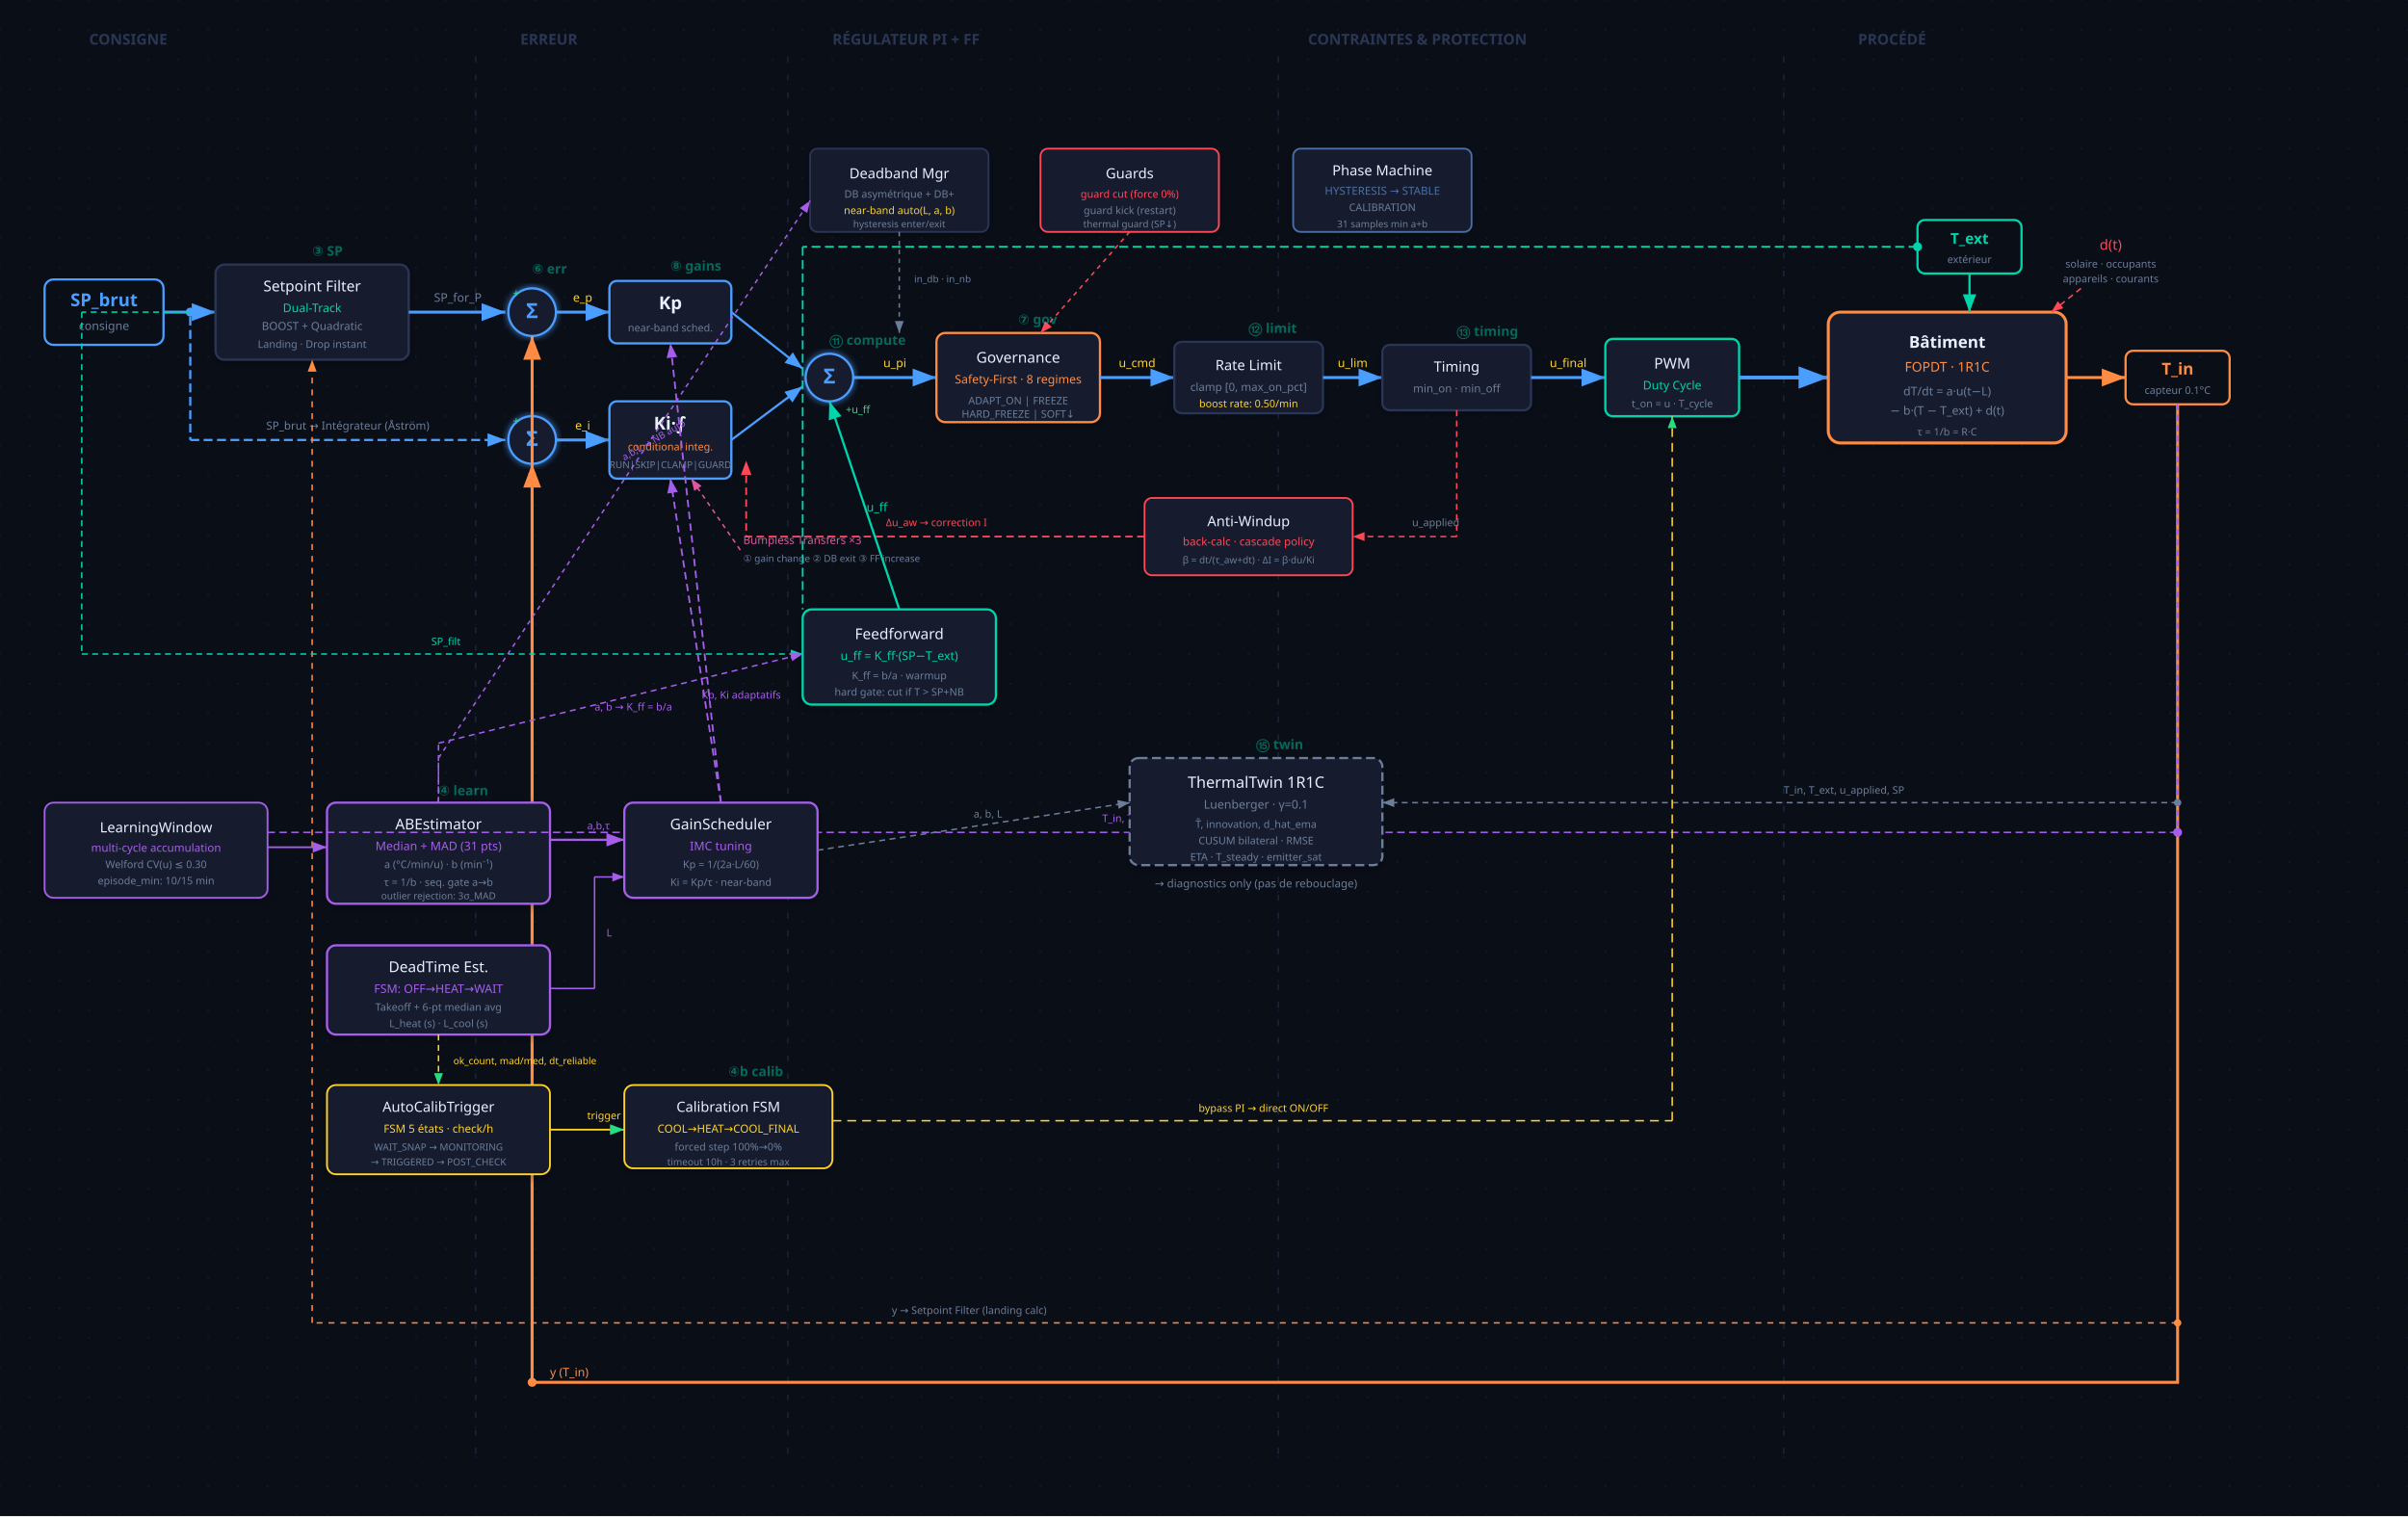
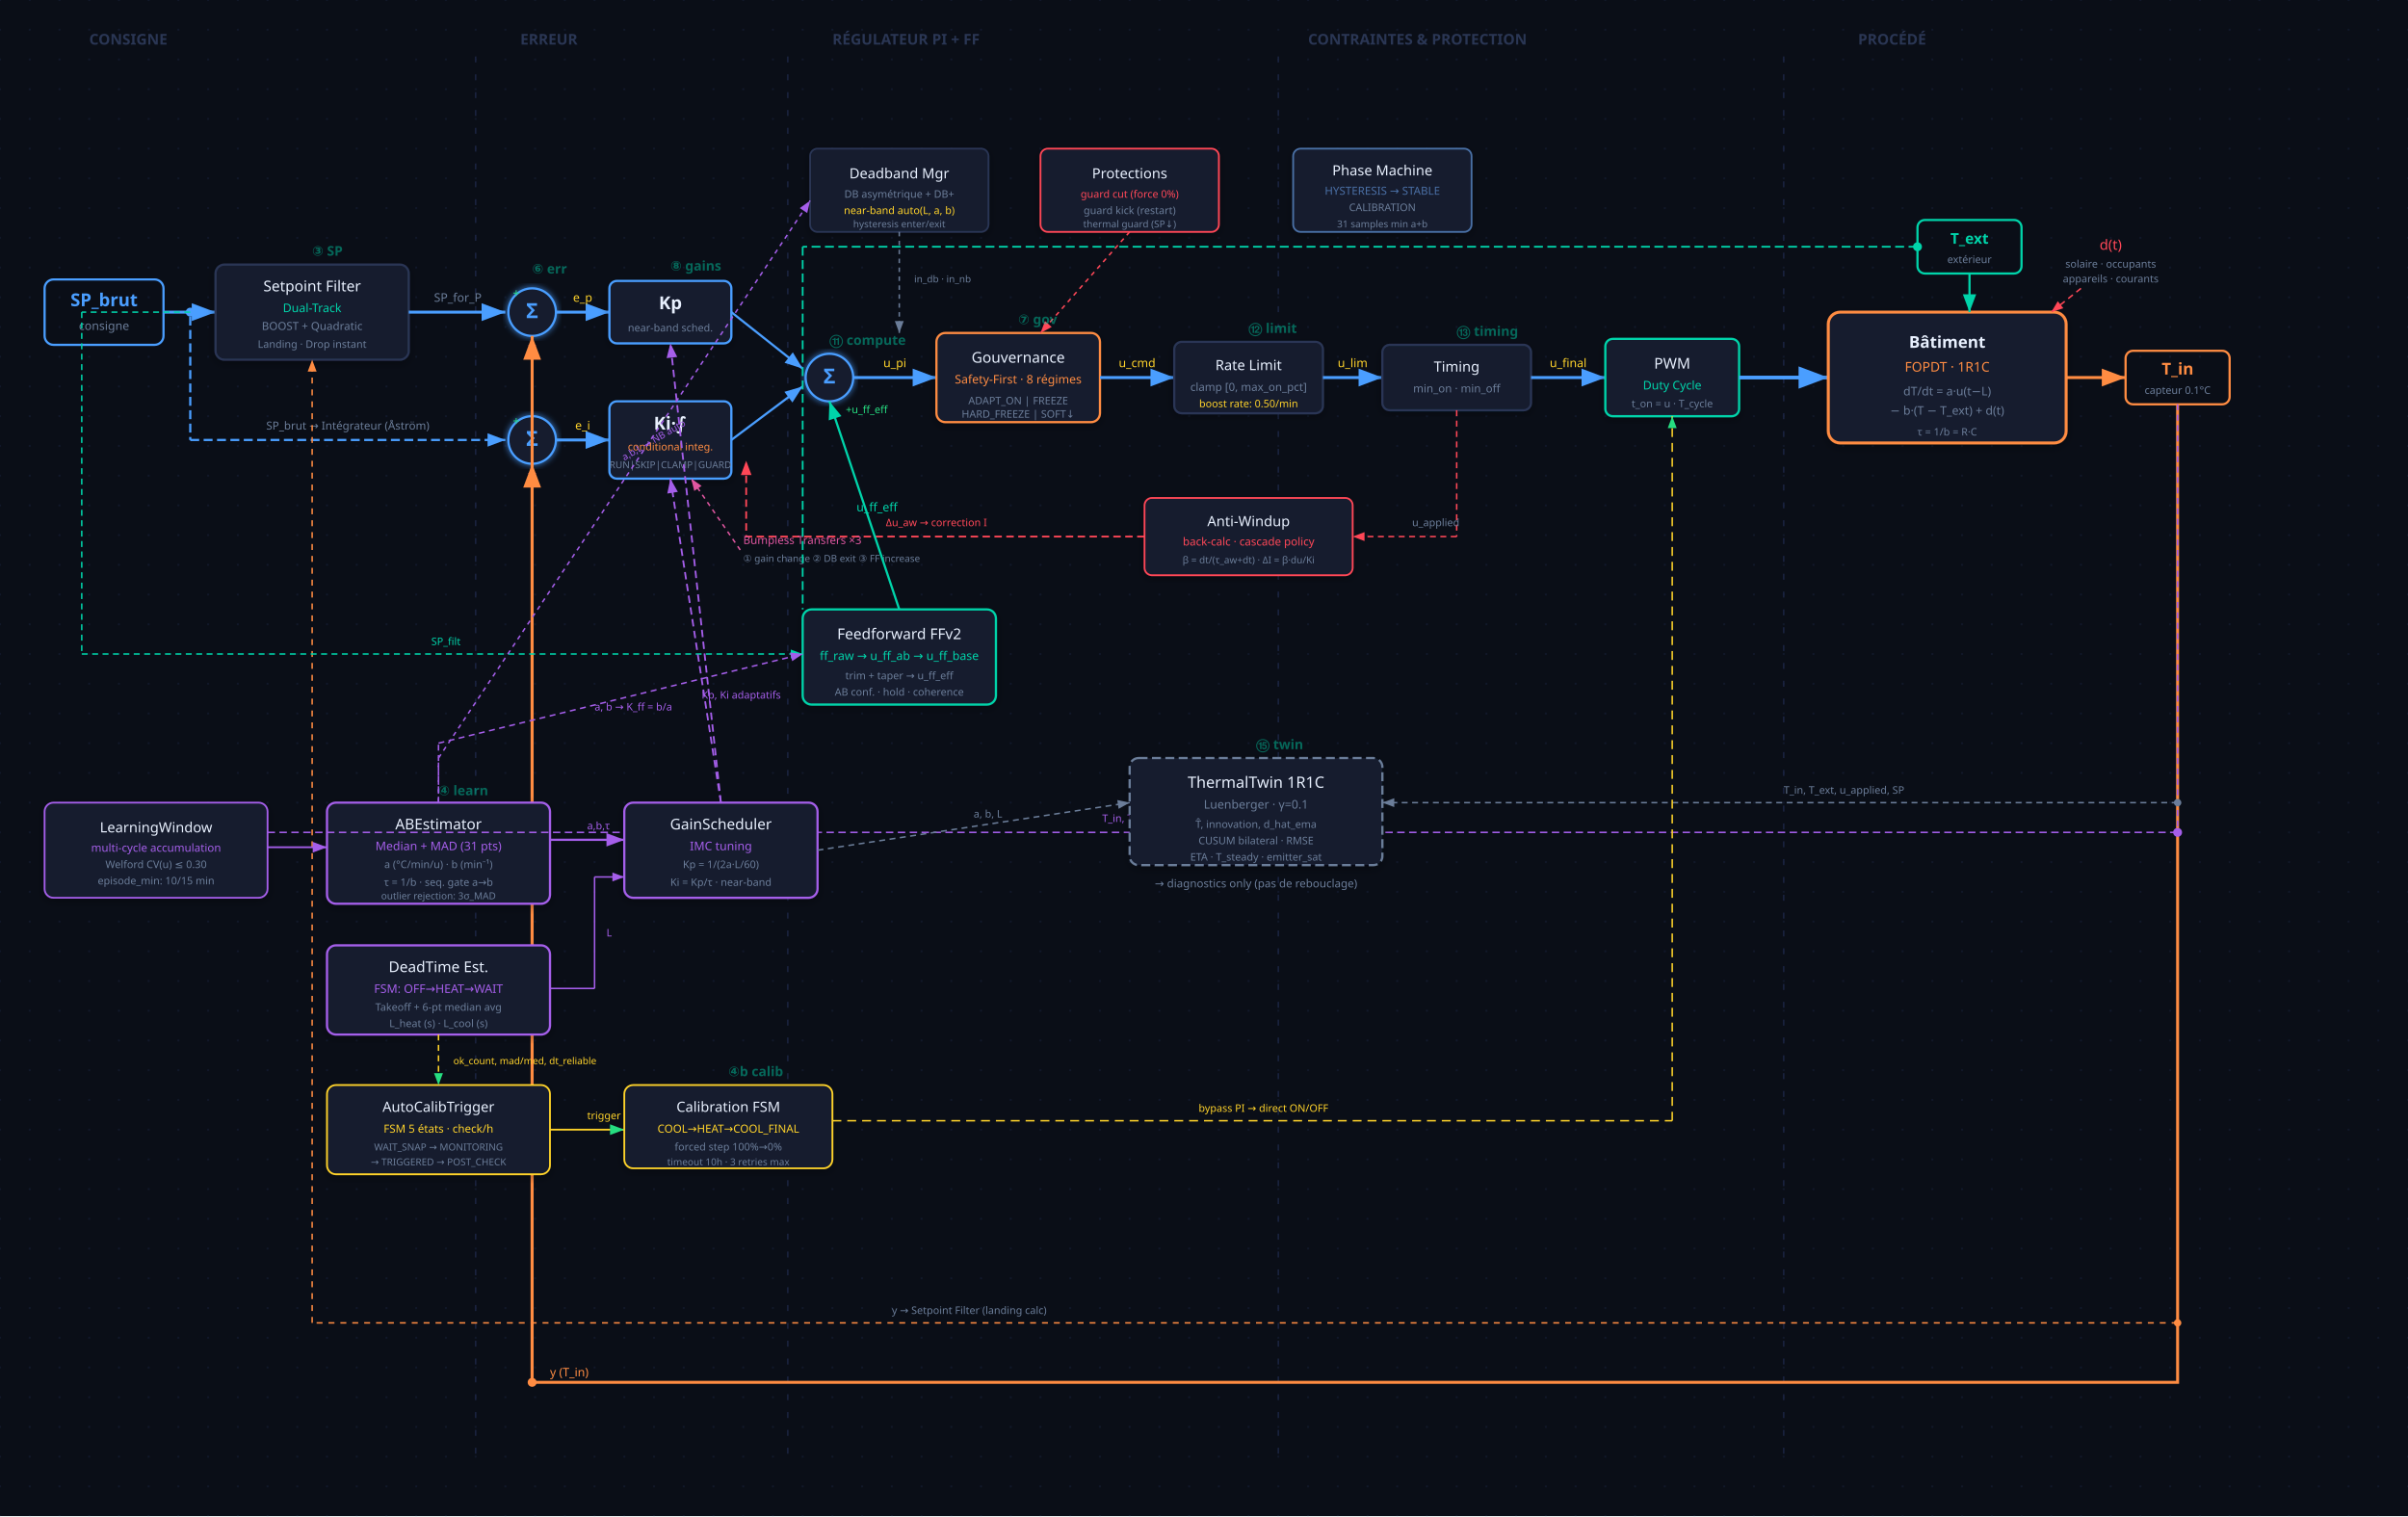
<svg xmlns="http://www.w3.org/2000/svg" viewBox="0 0 1620 1020" width="1620" height="1020">
  <defs>
    <marker id="arr-blue" markerWidth="8" markerHeight="6" refX="8" refY="3" orient="auto">
      <path d="M0,0 L8,3 L0,6 Z" fill="#4a9eff" />
    </marker>
    <marker id="arr-orange" markerWidth="8" markerHeight="6" refX="8" refY="3" orient="auto">
      <path d="M0,0 L8,3 L0,6 Z" fill="#ff8c42" />
    </marker>
    <marker id="arr-cyan" markerWidth="8" markerHeight="6" refX="8" refY="3" orient="auto">
      <path d="M0,0 L8,3 L0,6 Z" fill="#00d4aa" />
    </marker>
    <marker id="arr-purple" markerWidth="8" markerHeight="6" refX="8" refY="3" orient="auto">
      <path d="M0,0 L8,3 L0,6 Z" fill="#a55eea" />
    </marker>
    <marker id="arr-gray" markerWidth="8" markerHeight="6" refX="8" refY="3" orient="auto">
      <path d="M0,0 L8,3 L0,6 Z" fill="#6b7d99" />
    </marker>
    <marker id="arr-red" markerWidth="8" markerHeight="6" refX="8" refY="3" orient="auto">
      <path d="M0,0 L8,3 L0,6 Z" fill="#ff4757" />
    </marker>
    <marker id="arr-green" markerWidth="8" markerHeight="6" refX="8" refY="3" orient="auto">
      <path d="M0,0 L8,3 L0,6 Z" fill="#26de81" />
    </marker>
    <marker id="arr-pink" markerWidth="8" markerHeight="6" refX="8" refY="3" orient="auto">
      <path d="M0,0 L8,3 L0,6 Z" fill="#e056a0" />
    </marker>
    <pattern id="grid" width="20" height="20" patternUnits="userSpaceOnUse">
      <circle cx="0" cy="0" r=".5" fill="#1a2340" />
      <circle cx="20" cy="0" r=".5" fill="#1a2340" />
      <circle cx="0" cy="20" r=".5" fill="#1a2340" />
      <circle cx="20" cy="20" r=".5" fill="#1a2340" />
    </pattern>
    <filter id="bs">
      <feDropShadow dx="0" dy="2" stdDeviation="3" flood-color="#000" flood-opacity=".3" />
    </filter>
    <filter id="gl">
      <feGaussianBlur stdDeviation="2" result="b" />
      <feMerge>
        <feMergeNode in="b" />
        <feMergeNode in="SourceGraphic" />
      </feMerge>
    </filter>
  </defs>
  <rect width="1620" height="1020" fill="#0a0e17" />
  <rect width="1620" height="1020" fill="url(#grid)" />
  <text x="60" y="30" font-family="JetBrains Mono" font-size="10" fill="#2a3654" font-weight="600">CONSIGNE</text>
  <text x="350" y="30" font-family="JetBrains Mono" font-size="10" fill="#2a3654" font-weight="600">ERREUR</text>
  <text x="560" y="30" font-family="JetBrains Mono" font-size="10" fill="#2a3654" font-weight="600">RÉGULATEUR PI + FF</text>
  <text x="880" y="30" font-family="JetBrains Mono" font-size="10" fill="#2a3654" font-weight="600">CONTRAINTES &amp; PROTECTION</text>
  <text x="1250" y="30" font-family="JetBrains Mono" font-size="10" fill="#2a3654" font-weight="600">PROCÉDÉ</text>
  <line x1="320" y1="38" x2="320" y2="980" stroke="#1a2340" stroke-width="1" stroke-dasharray="4 8" />
  <line x1="530" y1="38" x2="530" y2="980" stroke="#1a2340" stroke-width="1" stroke-dasharray="4 8" />
  <line x1="860" y1="38" x2="860" y2="980" stroke="#1a2340" stroke-width="1" stroke-dasharray="4 8" />
  <line x1="1200" y1="38" x2="1200" y2="980" stroke="#1a2340" stroke-width="1" stroke-dasharray="4 8" />
  <g class="block" data-tip="sp_brut">
    <rect x="30" y="188" width="80" height="44" rx="6" fill="none" stroke="#4a9eff" stroke-width="1.5" />
    <text x="70" y="206" text-anchor="middle" font-family="JetBrains Mono" font-size="12" fill="#4a9eff" font-weight="600">SP_brut</text>
    <text x="70" y="222" text-anchor="middle" font-family="JetBrains Mono" font-size="8" fill="#6b7d99">consigne</text>
  </g>
  <line x1="110" y1="210" x2="145" y2="210" stroke="#4a9eff" stroke-width="2" marker-end="url(#arr-blue)" />
  <circle cx="128" cy="210" r="3" fill="#4a9eff" />
  <g class="block" data-tip="sp_filter">
    <rect x="145" y="178" width="130" height="64" rx="6" fill="#141b2d" stroke="#2a3654" stroke-width="1.5" filter="url(#bs)" />
    <text x="210" y="196" text-anchor="middle" font-family="JetBrains Mono" font-size="10" fill="#e8f0fe" font-weight="500">Setpoint Filter</text>
    <text x="210" y="210" text-anchor="middle" font-family="JetBrains Mono" font-size="8" fill="#00d4aa">Dual-Track</text>
    <text x="210" y="222" text-anchor="middle" font-family="JetBrains Mono" font-size="7.5" fill="#6b7d99">BOOST + Quadratic</text>
    <text x="210" y="234" text-anchor="middle" font-family="JetBrains Mono" font-size="7" fill="#6b7d99">Landing · Drop instant</text>
  </g>
  <line x1="128" y1="213" x2="128" y2="296" stroke="#4a9eff" stroke-width="1.5" stroke-dasharray="6 3" />
  <line x1="128" y1="296" x2="340" y2="296" stroke="#4a9eff" stroke-width="1.5" stroke-dasharray="6 3" marker-end="url(#arr-blue)" />
  <text x="234" y="289" text-anchor="middle" font-family="JetBrains Mono" font-size="7.5" fill="#6b7d99">SP_brut → Intégrateur (Åström)</text>
  <line x1="275" y1="210" x2="340" y2="210" stroke="#4a9eff" stroke-width="2" marker-end="url(#arr-blue)" />
  <text x="308" y="203" text-anchor="middle" font-family="JetBrains Mono" font-size="8" fill="#6b7d99">SP_for_P</text>
  <g class="block" data-tip="summer_p">
    <circle cx="358" cy="210" r="16" fill="#141b2d" stroke="#4a9eff" stroke-width="1.5" filter="url(#gl)" />
    <text x="358" y="214" text-anchor="middle" font-family="JetBrains Mono" font-size="14" fill="#4a9eff" font-weight="700">Σ</text>
    <text x="345" y="200" font-family="JetBrains Mono" font-size="8" fill="#26de81">+</text>
    <text x="358" y="235" text-anchor="middle" font-family="JetBrains Mono" font-size="8" fill="#ff4757">−</text>
  </g>
  <g class="block" data-tip="summer_i">
    <circle cx="358" cy="296" r="16" fill="#141b2d" stroke="#4a9eff" stroke-width="1.5" filter="url(#gl)" />
    <text x="358" y="300" text-anchor="middle" font-family="JetBrains Mono" font-size="14" fill="#4a9eff" font-weight="700">Σ</text>
    <text x="345" y="286" font-family="JetBrains Mono" font-size="8" fill="#26de81">+</text>
    <text x="358" y="321" text-anchor="middle" font-family="JetBrains Mono" font-size="8" fill="#ff4757">−</text>
  </g>
  <line x1="374" y1="210" x2="410" y2="210" stroke="#4a9eff" stroke-width="2" marker-end="url(#arr-blue)" />
  <text x="392" y="203" text-anchor="middle" font-family="JetBrains Mono" font-size="8" fill="#ffd32a">e_p</text>
  <g class="block" data-tip="kp">
    <rect x="410" y="189" width="82" height="42" rx="5" fill="#141b2d" stroke="#4a9eff" stroke-width="1.5" filter="url(#bs)" />
    <text x="451" y="208" text-anchor="middle" font-family="JetBrains Mono" font-size="12" fill="#e8f0fe" font-weight="600">Kp</text>
    <text x="451" y="223" text-anchor="middle" font-family="JetBrains Mono" font-size="7" fill="#6b7d99">near-band sched.</text>
  </g>
  <line x1="374" y1="296" x2="410" y2="296" stroke="#4a9eff" stroke-width="2" marker-end="url(#arr-blue)" />
  <text x="392" y="289" text-anchor="middle" font-family="JetBrains Mono" font-size="8" fill="#ffd32a">e_i</text>
  <g class="block" data-tip="ki">
    <rect x="410" y="270" width="82" height="52" rx="5" fill="#141b2d" stroke="#4a9eff" stroke-width="1.5" filter="url(#bs)" />
    <text x="451" y="289" text-anchor="middle" font-family="JetBrains Mono" font-size="12" fill="#e8f0fe" font-weight="600">Ki·∫</text>
    <text x="451" y="303" text-anchor="middle" font-family="JetBrains Mono" font-size="7" fill="#ff8c42">conditional integ.</text>
    <text x="451" y="315" text-anchor="middle" font-family="JetBrains Mono" font-size="6.5" fill="#6b7d99">RUN|SKIP|CLAMP|GUARD</text>
  </g>
  <line x1="492" y1="210" x2="540" y2="248" stroke="#4a9eff" stroke-width="1.5" marker-end="url(#arr-blue)" />
  <line x1="492" y1="296" x2="540" y2="260" stroke="#4a9eff" stroke-width="1.5" marker-end="url(#arr-blue)" />
  <g class="block" data-tip="summer_pi">
    <circle cx="558" cy="254" r="16" fill="#141b2d" stroke="#4a9eff" stroke-width="1.5" filter="url(#gl)" />
    <text x="558" y="258" text-anchor="middle" font-family="JetBrains Mono" font-size="14" fill="#4a9eff" font-weight="700">Σ</text>
-     <text x="569" y="278" font-family="JetBrains Mono" font-size="7" fill="#26de81">+u_ff</text>
+     <text x="569" y="278" font-family="JetBrains Mono" font-size="7" fill="#26de81">+u_ff_eff</text>
  </g>
  <line x1="574" y1="254" x2="630" y2="254" stroke="#4a9eff" stroke-width="2" marker-end="url(#arr-blue)" />
  <text x="602" y="247" text-anchor="middle" font-family="JetBrains Mono" font-size="8" fill="#ffd32a">u_pi</text>
  <g class="block" data-tip="governance">
    <rect x="630" y="224" width="110" height="60" rx="6" fill="#141b2d" stroke="#ff8c42" stroke-width="1.5" filter="url(#bs)" />
-     <text x="685" y="244" text-anchor="middle" font-family="JetBrains Mono" font-size="10" fill="#e8f0fe" font-weight="500">Governance</text>
-     <text x="685" y="258" text-anchor="middle" font-family="JetBrains Mono" font-size="8" fill="#ff8c42">Safety-First · 8 regimes</text>
+     <text x="685" y="244" text-anchor="middle" font-family="JetBrains Mono" font-size="10" fill="#e8f0fe" font-weight="500">Gouvernance</text>
+     <text x="685" y="258" text-anchor="middle" font-family="JetBrains Mono" font-size="8" fill="#ff8c42">Safety-First · 8 régimes</text>
    <text x="685" y="272" text-anchor="middle" font-family="JetBrains Mono" font-size="7" fill="#6b7d99">ADAPT_ON | FREEZE</text>
    <text x="685" y="281" text-anchor="middle" font-family="JetBrains Mono" font-size="7" fill="#6b7d99">HARD_FREEZE | SOFT↓</text>
  </g>
  <line x1="740" y1="254" x2="790" y2="254" stroke="#4a9eff" stroke-width="2" marker-end="url(#arr-blue)" />
  <text x="765" y="247" text-anchor="middle" font-family="JetBrains Mono" font-size="8" fill="#ffd32a">u_cmd</text>
  <g class="block" data-tip="rate_limit">
    <rect x="790" y="230" width="100" height="48" rx="5" fill="#141b2d" stroke="#2a3654" stroke-width="1.5" filter="url(#bs)" />
    <text x="840" y="249" text-anchor="middle" font-family="JetBrains Mono" font-size="9.5" fill="#e8f0fe" font-weight="500">Rate Limit</text>
    <text x="840" y="263" text-anchor="middle" font-family="JetBrains Mono" font-size="7.5" fill="#6b7d99">clamp [0, max_on_pct]</text>
    <text x="840" y="274" text-anchor="middle" font-family="JetBrains Mono" font-size="7" fill="#ffd32a">boost rate: 0.50/min</text>
  </g>
  <line x1="890" y1="254" x2="930" y2="254" stroke="#4a9eff" stroke-width="2" marker-end="url(#arr-blue)" />
  <text x="910" y="247" text-anchor="middle" font-family="JetBrains Mono" font-size="8" fill="#ffd32a">u_lim</text>
  <g class="block" data-tip="timing">
    <rect x="930" y="232" width="100" height="44" rx="5" fill="#141b2d" stroke="#2a3654" stroke-width="1.5" filter="url(#bs)" />
    <text x="980" y="250" text-anchor="middle" font-family="JetBrains Mono" font-size="9.5" fill="#e8f0fe" font-weight="500">Timing</text>
    <text x="980" y="264" text-anchor="middle" font-family="JetBrains Mono" font-size="7.5" fill="#6b7d99">min_on · min_off</text>
  </g>
  <line x1="1030" y1="254" x2="1080" y2="254" stroke="#4a9eff" stroke-width="2" marker-end="url(#arr-blue)" />
  <text x="1055" y="247" text-anchor="middle" font-family="JetBrains Mono" font-size="8" fill="#ffd32a">u_final</text>
  <g class="block" data-tip="pwm">
    <rect x="1080" y="228" width="90" height="52" rx="5" fill="#141b2d" stroke="#00d4aa" stroke-width="1.5" filter="url(#bs)" />
    <text x="1125" y="248" text-anchor="middle" font-family="JetBrains Mono" font-size="10" fill="#e8f0fe" font-weight="500">PWM</text>
    <text x="1125" y="262" text-anchor="middle" font-family="JetBrains Mono" font-size="8" fill="#00d4aa">Duty Cycle</text>
    <text x="1125" y="274" text-anchor="middle" font-family="JetBrains Mono" font-size="7" fill="#6b7d99">t_on = u · T_cycle</text>
  </g>
  <line x1="1170" y1="254" x2="1230" y2="254" stroke="#4a9eff" stroke-width="2.5" marker-end="url(#arr-blue)" />
  <g class="block" data-tip="process">
    <rect x="1230" y="210" width="160" height="88" rx="8" fill="#141b2d" stroke="#ff8c42" stroke-width="2" filter="url(#bs)" />
    <text x="1310" y="234" text-anchor="middle" font-family="JetBrains Mono" font-size="11" fill="#e8f0fe" font-weight="600">Bâtiment</text>
    <text x="1310" y="250" text-anchor="middle" font-family="JetBrains Mono" font-size="9" fill="#ff8c42">FOPDT · 1R1C</text>
    <text x="1310" y="266" text-anchor="middle" font-family="JetBrains Mono" font-size="8" fill="#6b7d99">dT/dt = a·u(t−L)</text>
    <text x="1310" y="279" text-anchor="middle" font-family="JetBrains Mono" font-size="8" fill="#6b7d99">− b·(T − T_ext) + d(t)</text>
    <text x="1310" y="293" text-anchor="middle" font-family="JetBrains Mono" font-size="7" fill="#6b7d99">τ = 1/b = R·C</text>
  </g>
  <g class="block" data-tip="sensor">
    <rect x="1430" y="236" width="70" height="36" rx="5" fill="none" stroke="#ff8c42" stroke-width="1.5" />
    <text x="1465" y="252" text-anchor="middle" font-family="JetBrains Mono" font-size="11" fill="#ff8c42" font-weight="600">T_in</text>
    <text x="1465" y="265" text-anchor="middle" font-family="JetBrains Mono" font-size="7" fill="#6b7d99">capteur 0.1°C</text>
  </g>
  <line x1="1390" y1="254" x2="1430" y2="254" stroke="#ff8c42" stroke-width="2" marker-end="url(#arr-orange)" />
  <g class="block" data-tip="text">
    <rect x="1290" y="148" width="70" height="36" rx="5" fill="none" stroke="#00d4aa" stroke-width="1.5" />
    <text x="1325" y="164" text-anchor="middle" font-family="JetBrains Mono" font-size="10" fill="#00d4aa" font-weight="600">T_ext</text>
    <text x="1325" y="177" text-anchor="middle" font-family="JetBrains Mono" font-size="7" fill="#6b7d99">extérieur</text>
  </g>
  <line x1="1325" y1="184" x2="1325" y2="210" stroke="#00d4aa" stroke-width="1.5" marker-end="url(#arr-cyan)" />
  <text x="1420" y="168" text-anchor="middle" font-family="JetBrains Mono" font-size="9.5" fill="#ff4757">d(t)</text>
  <text x="1420" y="180" text-anchor="middle" font-family="JetBrains Mono" font-size="7" fill="#6b7d99">solaire · occupants</text>
  <text x="1420" y="190" text-anchor="middle" font-family="JetBrains Mono" font-size="7" fill="#6b7d99">appareils · courants</text>
  <line x1="1400" y1="194" x2="1380" y2="210" stroke="#ff4757" stroke-width="1" stroke-dasharray="4 3" marker-end="url(#arr-red)" />
  <polyline points="1465,272 1465,930 358,930 358,312" stroke="#ff8c42" stroke-width="2" fill="none" marker-end="url(#arr-orange)" />
  <line x1="358" y1="930" x2="358" y2="226" stroke="#ff8c42" stroke-width="2" marker-end="url(#arr-orange)" />
  <circle cx="358" cy="930" r="3" fill="#ff8c42" />
  <text x="370" y="926" font-family="JetBrains Mono" font-size="8" fill="#ff8c42">y (T_in)</text>
  <circle cx="1465" cy="890" r="2.5" fill="#ff8c42" />
  <line x1="1465" y1="890" x2="210" y2="890" stroke="#ff8c42" stroke-width="1" stroke-dasharray="4 4" />
  <line x1="210" y1="890" x2="210" y2="242" stroke="#ff8c42" stroke-width="1" stroke-dasharray="4 4" marker-end="url(#arr-orange)" />
  <text x="600" y="884" font-family="JetBrains Mono" font-size="7" fill="#6b7d99">y → Setpoint Filter (landing calc)</text>
  <g class="block" data-tip="antiwindup">
    <rect x="770" y="335" width="140" height="52" rx="5" fill="#141b2d" stroke="#ff4757" stroke-width="1.2" filter="url(#bs)" />
    <text x="840" y="354" text-anchor="middle" font-family="JetBrains Mono" font-size="9.5" fill="#e8f0fe" font-weight="500">Anti-Windup</text>
    <text x="840" y="367" text-anchor="middle" font-family="JetBrains Mono" font-size="7.5" fill="#ff4757">back-calc · cascade policy</text>
    <text x="840" y="379" text-anchor="middle" font-family="JetBrains Mono" font-size="6.5" fill="#6b7d99">β = dt/(τ_aw+dt) · ΔI = β·du/Ki</text>
  </g>
  <path d="M770,361 L502,361 L502,310" stroke="#ff4757" stroke-width="1.2" fill="none" stroke-dasharray="5 3" marker-end="url(#arr-red)" />
  <text x="630" y="354" text-anchor="middle" font-family="JetBrains Mono" font-size="7" fill="#ff4757">Δu_aw → correction I</text>
  <line x1="980" y1="276" x2="980" y2="361" stroke="#ff4757" stroke-width="1" stroke-dasharray="4 3" />
  <line x1="980" y1="361" x2="910" y2="361" stroke="#ff4757" stroke-width="1" stroke-dasharray="4 3" marker-end="url(#arr-red)" />
  <text x="950" y="354" font-family="JetBrains Mono" font-size="7" fill="#6b7d99">u_applied</text>
  <text x="500" y="366" font-family="JetBrains Mono" font-size="7.5" fill="#e056a0" font-weight="500">Bumpless Transfers ×3</text>
  <text x="500" y="378" font-family="JetBrains Mono" font-size="6.5" fill="#6b7d99">① gain change  ② DB exit  ③ FF increase</text>
  <line x1="498" y1="370" x2="465" y2="322" stroke="#e056a0" stroke-width="1" stroke-dasharray="3 3" marker-end="url(#arr-pink)" />
  <g class="block" data-tip="feedforward">
    <rect x="540" y="410" width="130" height="64" rx="6" fill="#141b2d" stroke="#00d4aa" stroke-width="1.5" filter="url(#bs)" />
-     <text x="605" y="430" text-anchor="middle" font-family="JetBrains Mono" font-size="10" fill="#e8f0fe" font-weight="500">Feedforward</text>
-     <text x="605" y="444" text-anchor="middle" font-family="JetBrains Mono" font-size="8" fill="#00d4aa">u_ff = K_ff·(SP−T_ext)</text>
-     <text x="605" y="457" text-anchor="middle" font-family="JetBrains Mono" font-size="7" fill="#6b7d99">K_ff = b/a · warmup</text>
-     <text x="605" y="468" text-anchor="middle" font-family="JetBrains Mono" font-size="7" fill="#6b7d99">hard gate: cut if T &gt; SP+NB</text>
+     <text x="605" y="430" text-anchor="middle" font-family="JetBrains Mono" font-size="10" fill="#e8f0fe" font-weight="500">Feedforward FFv2</text>
+     <text x="605" y="444" text-anchor="middle" font-family="JetBrains Mono" font-size="8" fill="#00d4aa">ff_raw → u_ff_ab → u_ff_base</text>
+     <text x="605" y="457" text-anchor="middle" font-family="JetBrains Mono" font-size="7" fill="#6b7d99">trim + taper → u_ff_eff</text>
+     <text x="605" y="468" text-anchor="middle" font-family="JetBrains Mono" font-size="7" fill="#6b7d99">AB conf. · hold · coherence</text>
  </g>
  <circle cx="1290" cy="166" r="3" fill="#00d4aa" />
  <line x1="1290" y1="166" x2="540" y2="166" stroke="#00d4aa" stroke-width="1.2" stroke-dasharray="6 3" />
  <line x1="540" y1="166" x2="540" y2="410" stroke="#00d4aa" stroke-width="1.2" stroke-dasharray="6 3" />
  <line x1="128" y1="210" x2="55" y2="210" stroke="#00d4aa" stroke-width="1" stroke-dasharray="4 3" />
  <line x1="55" y1="210" x2="55" y2="440" stroke="#00d4aa" stroke-width="1" stroke-dasharray="4 3" />
  <line x1="55" y1="440" x2="540" y2="440" stroke="#00d4aa" stroke-width="1" stroke-dasharray="4 3" marker-end="url(#arr-cyan)" />
  <text x="300" y="434" text-anchor="middle" font-family="JetBrains Mono" font-size="7" fill="#00d4aa">SP_filt</text>
  <line x1="605" y1="410" x2="558" y2="270" stroke="#00d4aa" stroke-width="1.5" marker-end="url(#arr-cyan)" />
-   <text x="590" y="344" text-anchor="middle" font-family="JetBrains Mono" font-size="8" fill="#00d4aa">u_ff</text>
+   <text x="590" y="344" text-anchor="middle" font-family="JetBrains Mono" font-size="8" fill="#00d4aa">u_ff_eff</text>
  <g class="block" data-tip="deadband">
    <rect x="545" y="100" width="120" height="56" rx="5" fill="#141b2d" stroke="#2a3654" stroke-width="1.2" filter="url(#bs)" />
    <text x="605" y="120" text-anchor="middle" font-family="JetBrains Mono" font-size="9.5" fill="#e8f0fe" font-weight="500">Deadband Mgr</text>
    <text x="605" y="133" text-anchor="middle" font-family="JetBrains Mono" font-size="7" fill="#6b7d99">DB asymétrique + DB+</text>
    <text x="605" y="144" text-anchor="middle" font-family="JetBrains Mono" font-size="7" fill="#ffd32a">near-band auto(L, a, b)</text>
    <text x="605" y="153" text-anchor="middle" font-family="JetBrains Mono" font-size="6.5" fill="#6b7d99">hysteresis enter/exit</text>
  </g>
  <line x1="605" y1="156" x2="605" y2="224" stroke="#6b7d99" stroke-width="1" stroke-dasharray="3 3" marker-end="url(#arr-gray)" />
  <text x="615" y="190" font-family="JetBrains Mono" font-size="6.5" fill="#6b7d99">in_db · in_nb</text>
  <g class="block" data-tip="guards">
    <rect x="700" y="100" width="120" height="56" rx="5" fill="#141b2d" stroke="#ff4757" stroke-width="1.2" filter="url(#bs)" />
-     <text x="760" y="120" text-anchor="middle" font-family="JetBrains Mono" font-size="9.5" fill="#e8f0fe" font-weight="500">Guards</text>
+     <text x="760" y="120" text-anchor="middle" font-family="JetBrains Mono" font-size="9.5" fill="#e8f0fe" font-weight="500">Protections</text>
    <text x="760" y="133" text-anchor="middle" font-family="JetBrains Mono" font-size="7" fill="#ff4757">guard cut (force 0%)</text>
    <text x="760" y="144" text-anchor="middle" font-family="JetBrains Mono" font-size="7" fill="#6b7d99">guard kick (restart)</text>
    <text x="760" y="153" text-anchor="middle" font-family="JetBrains Mono" font-size="6.5" fill="#6b7d99">thermal guard (SP↓)</text>
  </g>
  <line x1="760" y1="156" x2="700" y2="224" stroke="#ff4757" stroke-width="1" stroke-dasharray="3 3" marker-end="url(#arr-red)" />
  <g class="block" data-tip="phase">
    <rect x="870" y="100" width="120" height="56" rx="5" fill="#141b2d" stroke="#4a6fa5" stroke-width="1.2" filter="url(#bs)" />
    <text x="930" y="118" text-anchor="middle" font-family="JetBrains Mono" font-size="9.5" fill="#e8f0fe" font-weight="500">Phase Machine</text>
    <text x="930" y="131" text-anchor="middle" font-family="JetBrains Mono" font-size="7.5" fill="#4a6fa5">HYSTERESIS → STABLE</text>
    <text x="930" y="142" text-anchor="middle" font-family="JetBrains Mono" font-size="7" fill="#6b7d99">CALIBRATION</text>
    <text x="930" y="153" text-anchor="middle" font-family="JetBrains Mono" font-size="6.5" fill="#6b7d99">31 samples min a+b</text>
  </g>
  <g class="block" data-tip="learn_win">
    <rect x="30" y="540" width="150" height="64" rx="6" fill="#141b2d" stroke="#a55eea" stroke-width="1.2" filter="url(#bs)" />
    <text x="105" y="560" text-anchor="middle" font-family="JetBrains Mono" font-size="9.5" fill="#e8f0fe" font-weight="500">LearningWindow</text>
    <text x="105" y="573" text-anchor="middle" font-family="JetBrains Mono" font-size="7.5" fill="#a55eea">multi-cycle accumulation</text>
    <text x="105" y="584" text-anchor="middle" font-family="JetBrains Mono" font-size="7" fill="#6b7d99">Welford CV(u) ≤ 0.30</text>
    <text x="105" y="595" text-anchor="middle" font-family="JetBrains Mono" font-size="7" fill="#6b7d99">episode_min: 10/15 min</text>
  </g>
  <g class="block" data-tip="ab_estimator">
    <rect x="220" y="540" width="150" height="68" rx="6" fill="#141b2d" stroke="#a55eea" stroke-width="1.5" filter="url(#bs)" />
    <text x="295" y="558" text-anchor="middle" font-family="JetBrains Mono" font-size="10" fill="#e8f0fe" font-weight="500">ABEstimator</text>
    <text x="295" y="572" text-anchor="middle" font-family="JetBrains Mono" font-size="8" fill="#a55eea">Median + MAD (31 pts)</text>
    <text x="295" y="584" text-anchor="middle" font-family="JetBrains Mono" font-size="7" fill="#6b7d99">a (°C/min/u) · b (min⁻¹)</text>
    <text x="295" y="596" text-anchor="middle" font-family="JetBrains Mono" font-size="7" fill="#6b7d99">τ = 1/b · seq. gate a→b</text>
    <text x="295" y="605" text-anchor="middle" font-family="JetBrains Mono" font-size="6.5" fill="#6b7d99">outlier rejection: 3σ_MAD</text>
  </g>
  <line x1="180" y1="570" x2="220" y2="570" stroke="#a55eea" stroke-width="1.2" marker-end="url(#arr-purple)" />
  <circle cx="1465" cy="560" r="3" fill="#a55eea" />
  <line x1="1465" y1="560" x2="180" y2="560" stroke="#a55eea" stroke-width="1" stroke-dasharray="5 3" />
  <text x="820" y="553" text-anchor="middle" font-family="JetBrains Mono" font-size="7" fill="#a55eea">T_in, T_ext, u_applied → fenêtre d'apprentissage</text>
  <line x1="1465" y1="272" x2="1465" y2="560" stroke="#a55eea" stroke-width="1" stroke-dasharray="4 3" />
  <g class="block" data-tip="deadtime">
    <rect x="220" y="636" width="150" height="60" rx="6" fill="#141b2d" stroke="#a55eea" stroke-width="1.5" filter="url(#bs)" />
    <text x="295" y="654" text-anchor="middle" font-family="JetBrains Mono" font-size="10" fill="#e8f0fe" font-weight="500">DeadTime Est.</text>
    <text x="295" y="668" text-anchor="middle" font-family="JetBrains Mono" font-size="8" fill="#a55eea">FSM: OFF→HEAT→WAIT</text>
    <text x="295" y="680" text-anchor="middle" font-family="JetBrains Mono" font-size="7" fill="#6b7d99">Takeoff + 6-pt median avg</text>
    <text x="295" y="691" text-anchor="middle" font-family="JetBrains Mono" font-size="7" fill="#6b7d99">L_heat (s) · L_cool (s)</text>
  </g>
  <g class="block" data-tip="gain_scheduler">
    <rect x="420" y="540" width="130" height="64" rx="6" fill="#141b2d" stroke="#a55eea" stroke-width="1.5" filter="url(#bs)" />
    <text x="485" y="558" text-anchor="middle" font-family="JetBrains Mono" font-size="10" fill="#e8f0fe" font-weight="500">GainScheduler</text>
    <text x="485" y="572" text-anchor="middle" font-family="JetBrains Mono" font-size="8" fill="#a55eea">IMC tuning</text>
    <text x="485" y="584" text-anchor="middle" font-family="JetBrains Mono" font-size="7" fill="#6b7d99">Kp = 1/(2a·L/60)</text>
    <text x="485" y="596" text-anchor="middle" font-family="JetBrains Mono" font-size="7" fill="#6b7d99">Ki = Kp/τ · near-band</text>
  </g>
  <line x1="370" y1="565" x2="420" y2="565" stroke="#a55eea" stroke-width="1.5" marker-end="url(#arr-purple)" />
  <text x="395" y="558" font-family="JetBrains Mono" font-size="7" fill="#a55eea">a,b,τ</text>
  <line x1="370" y1="665" x2="400" y2="665" stroke="#a55eea" stroke-width="1" />
  <line x1="400" y1="665" x2="400" y2="590" stroke="#a55eea" stroke-width="1" />
  <line x1="400" y1="590" x2="420" y2="590" stroke="#a55eea" stroke-width="1" marker-end="url(#arr-purple)" />
  <text x="408" y="630" font-family="JetBrains Mono" font-size="7" fill="#a55eea">L</text>
  <line x1="485" y1="540" x2="451" y2="231" stroke="#a55eea" stroke-width="1.2" stroke-dasharray="5 3" marker-end="url(#arr-purple)" />
  <line x1="485" y1="540" x2="451" y2="322" stroke="#a55eea" stroke-width="1.2" stroke-dasharray="5 3" marker-end="url(#arr-purple)" />
  <text x="472" y="470" font-family="JetBrains Mono" font-size="7" fill="#a55eea">Kp, Ki adaptatifs</text>
  <line x1="295" y1="540" x2="295" y2="500" stroke="#a55eea" stroke-width="1" stroke-dasharray="4 3" />
  <line x1="295" y1="500" x2="540" y2="440" stroke="#a55eea" stroke-width="1" stroke-dasharray="4 3" marker-end="url(#arr-purple)" />
  <text x="400" y="478" font-family="JetBrains Mono" font-size="7" fill="#a55eea">a, b → K_ff = b/a</text>
  <line x1="295" y1="540" x2="295" y2="510" stroke="#a55eea" stroke-width="1" stroke-dasharray="3 3" />
  <line x1="295" y1="510" x2="545" y2="135" stroke="#a55eea" stroke-width="1" stroke-dasharray="3 3" marker-end="url(#arr-purple)" />
  <text x="420" y="310" font-family="JetBrains Mono" font-size="6.5" fill="#a55eea" transform="rotate(-30,420,310)">a,b,L → NB auto</text>
  <g class="block" data-tip="twin">
    <rect x="760" y="510" width="170" height="72" rx="6" fill="#141b2d" stroke="#6b7d99" stroke-width="1.5" stroke-dasharray="6 3" filter="url(#bs)" />
    <text x="845" y="530" text-anchor="middle" font-family="JetBrains Mono" font-size="10.5" fill="#e8f0fe" font-weight="500">ThermalTwin 1R1C</text>
    <text x="845" y="544" text-anchor="middle" font-family="JetBrains Mono" font-size="8" fill="#6b7d99">Luenberger · γ=0.1</text>
    <text x="845" y="557" text-anchor="middle" font-family="JetBrains Mono" font-size="7" fill="#6b7d99">T̂, innovation, d_hat_ema</text>
    <text x="845" y="568" text-anchor="middle" font-family="JetBrains Mono" font-size="7" fill="#6b7d99">CUSUM bilateral · RMSE</text>
    <text x="845" y="579" text-anchor="middle" font-family="JetBrains Mono" font-size="7" fill="#6b7d99">ETA · T_steady · emitter_sat</text>
  </g>
  <line x1="550" y1="572" x2="760" y2="540" stroke="#6b7d99" stroke-width="1" stroke-dasharray="4 3" marker-end="url(#arr-gray)" />
  <text x="655" y="550" font-family="JetBrains Mono" font-size="7" fill="#6b7d99">a, b, L</text>
  <circle cx="1465" cy="540" r="2.5" fill="#6b7d99" />
  <line x1="1465" y1="540" x2="930" y2="540" stroke="#6b7d99" stroke-width="1" stroke-dasharray="4 3" marker-end="url(#arr-gray)" />
  <text x="1200" y="534" font-family="JetBrains Mono" font-size="7" fill="#6b7d99">T_in, T_ext, u_applied, SP</text>
  <text x="845" y="597" text-anchor="middle" font-family="JetBrains Mono" font-size="7.5" fill="#6b7d99">→ diagnostics only (pas de rebouclage)</text>
  <g class="block" data-tip="autocalib">
    <rect x="220" y="730" width="150" height="60" rx="6" fill="#141b2d" stroke="#ffd32a" stroke-width="1.2" filter="url(#bs)" />
    <text x="295" y="748" text-anchor="middle" font-family="JetBrains Mono" font-size="9.5" fill="#e8f0fe" font-weight="500">AutoCalibTrigger</text>
    <text x="295" y="762" text-anchor="middle" font-family="JetBrains Mono" font-size="7.5" fill="#ffd32a">FSM 5 états · check/h</text>
    <text x="295" y="774" text-anchor="middle" font-family="JetBrains Mono" font-size="6.5" fill="#6b7d99">WAIT_SNAP → MONITORING</text>
    <text x="295" y="784" text-anchor="middle" font-family="JetBrains Mono" font-size="6.5" fill="#6b7d99">→ TRIGGERED → POST_CHECK</text>
  </g>
  <line x1="295" y1="696" x2="295" y2="730" stroke="#ffd32a" stroke-width="1" stroke-dasharray="4 3" marker-end="url(#arr-green)" />
  <text x="305" y="716" font-family="JetBrains Mono" font-size="6.5" fill="#ffd32a">ok_count, mad/med, dt_reliable</text>
  <g class="block" data-tip="calibration">
    <rect x="420" y="730" width="140" height="56" rx="6" fill="#141b2d" stroke="#ffd32a" stroke-width="1.2" filter="url(#bs)" />
    <text x="490" y="748" text-anchor="middle" font-family="JetBrains Mono" font-size="9.5" fill="#e8f0fe" font-weight="500">Calibration FSM</text>
    <text x="490" y="762" text-anchor="middle" font-family="JetBrains Mono" font-size="7.5" fill="#ffd32a">COOL→HEAT→COOL_FINAL</text>
    <text x="490" y="774" text-anchor="middle" font-family="JetBrains Mono" font-size="7" fill="#6b7d99">forced step 100%→0%</text>
    <text x="490" y="784" text-anchor="middle" font-family="JetBrains Mono" font-size="6.5" fill="#6b7d99">timeout 10h · 3 retries max</text>
  </g>
  <line x1="370" y1="760" x2="420" y2="760" stroke="#ffd32a" stroke-width="1.2" marker-end="url(#arr-green)" />
  <text x="395" y="753" font-family="JetBrains Mono" font-size="7" fill="#ffd32a">trigger</text>
  <line x1="560" y1="754" x2="1125" y2="754" stroke="#ffd32a" stroke-width="1" stroke-dasharray="6 4" />
  <line x1="1125" y1="754" x2="1125" y2="280" stroke="#ffd32a" stroke-width="1" stroke-dasharray="6 4" marker-end="url(#arr-green)" />
  <text x="850" y="748" text-anchor="middle" font-family="JetBrains Mono" font-size="7" fill="#ffd32a">bypass PI → direct ON/OFF</text>
  <g font-family="JetBrains Mono" font-size="9" fill="#00d4aa" font-weight="600" opacity=".45">
    <text x="210" y="172">③ SP</text>
    <text x="358" y="184">⑥ err</text>
    <text x="451" y="182">⑧ gains</text>
    <text x="558" y="232">⑪ compute</text>
    <text x="685" y="218">⑦ gov</text>
    <text x="840" y="224">⑫ limit</text>
    <text x="980" y="226">⑬ timing</text>
    <text x="295" y="535">④ learn</text>
    <text x="845" y="504">⑮ twin</text>
    <text x="490" y="724">④b calib</text>
  </g>
</svg>
